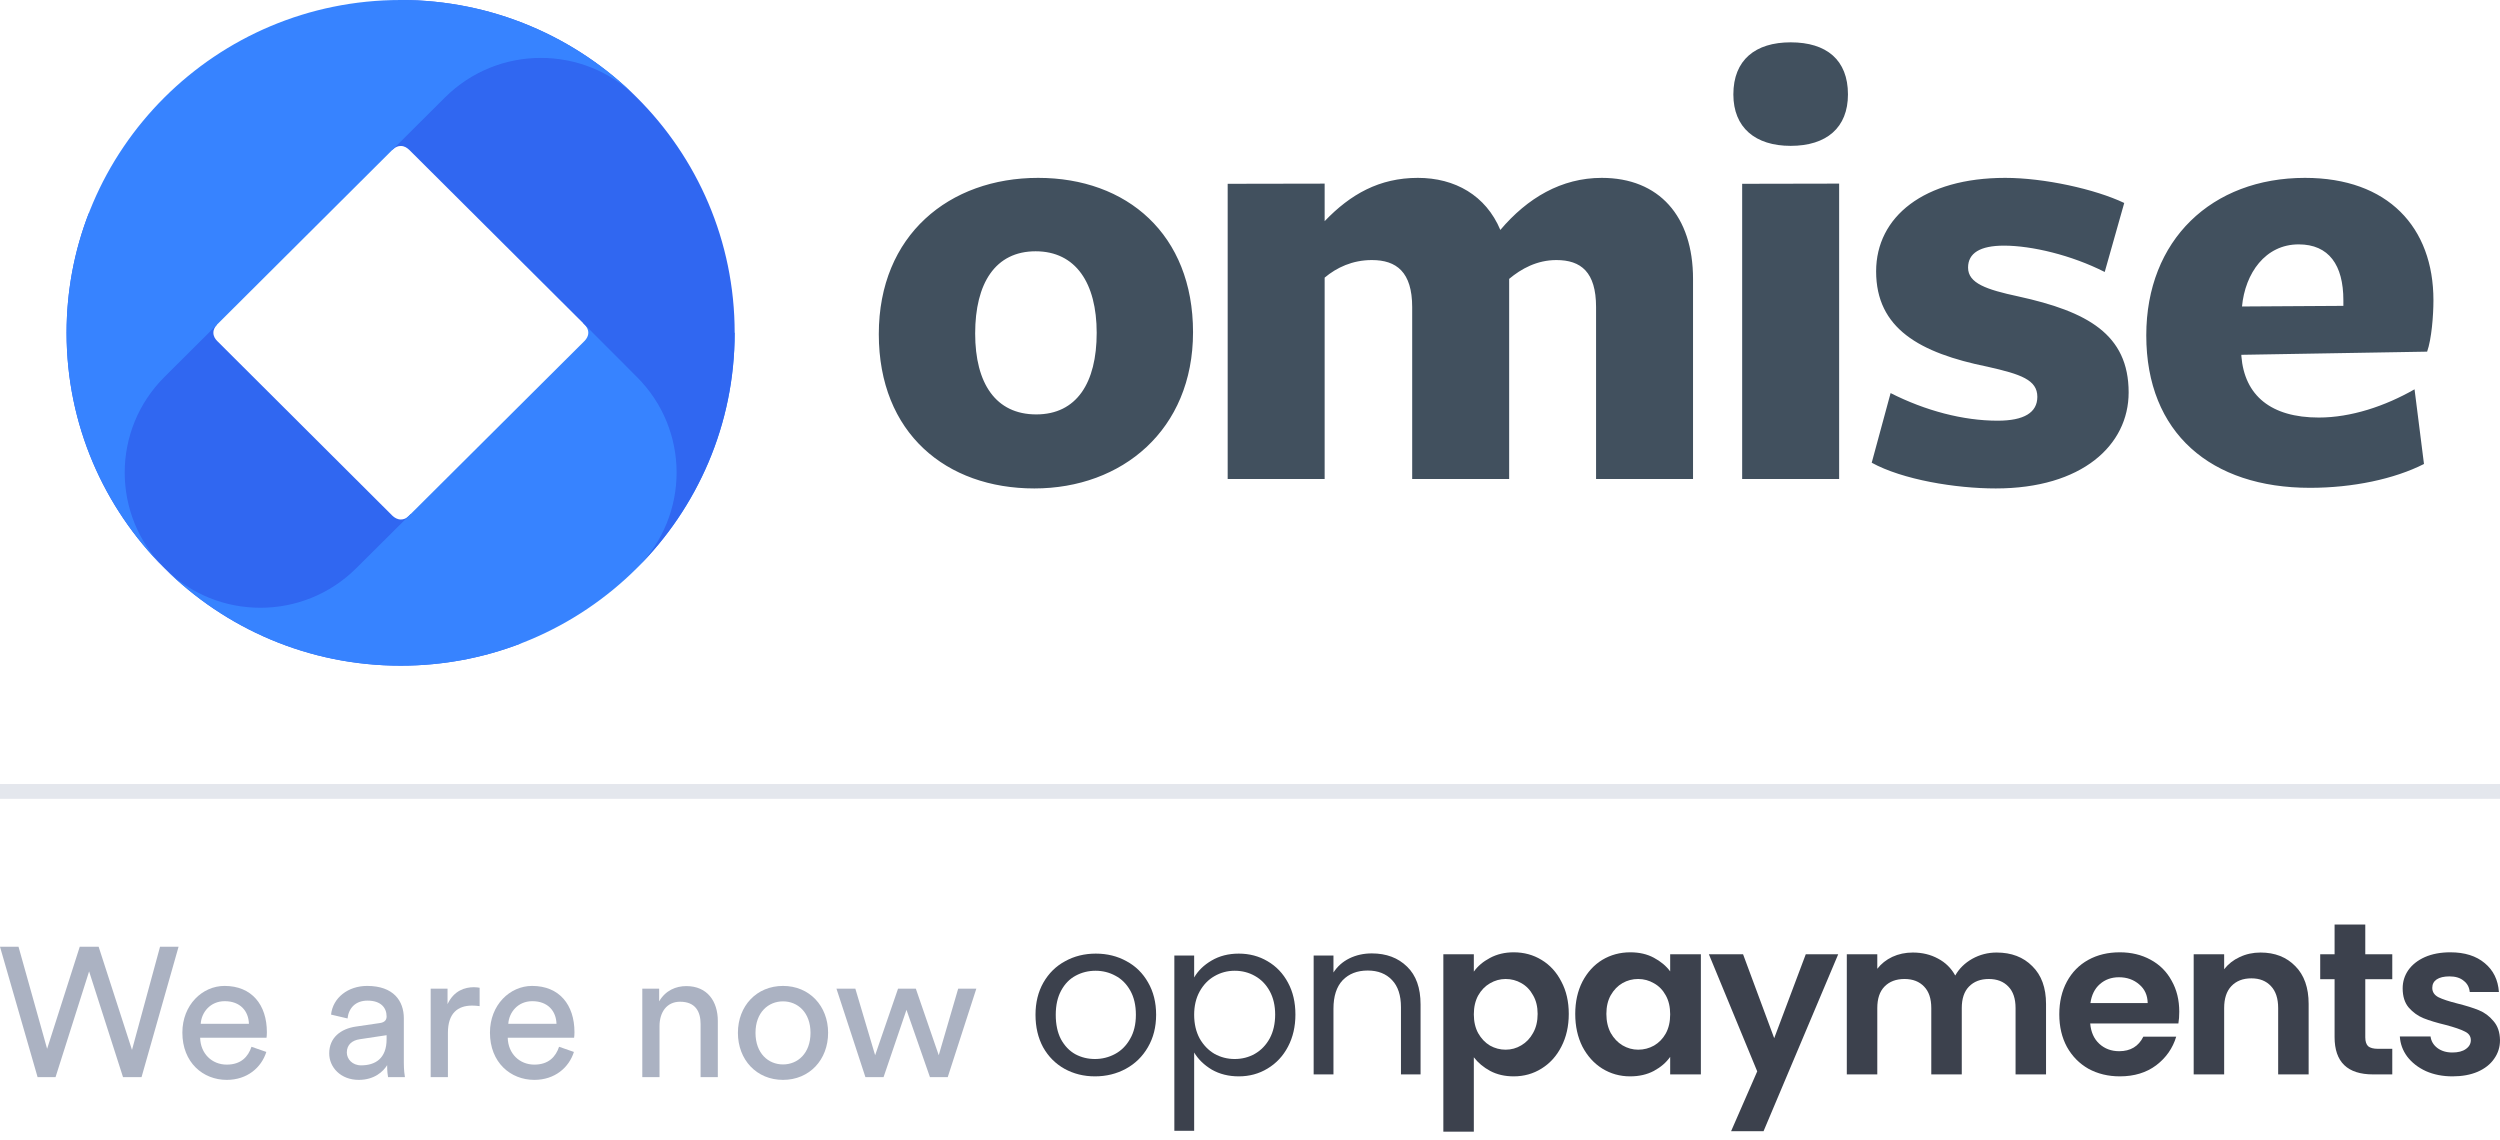
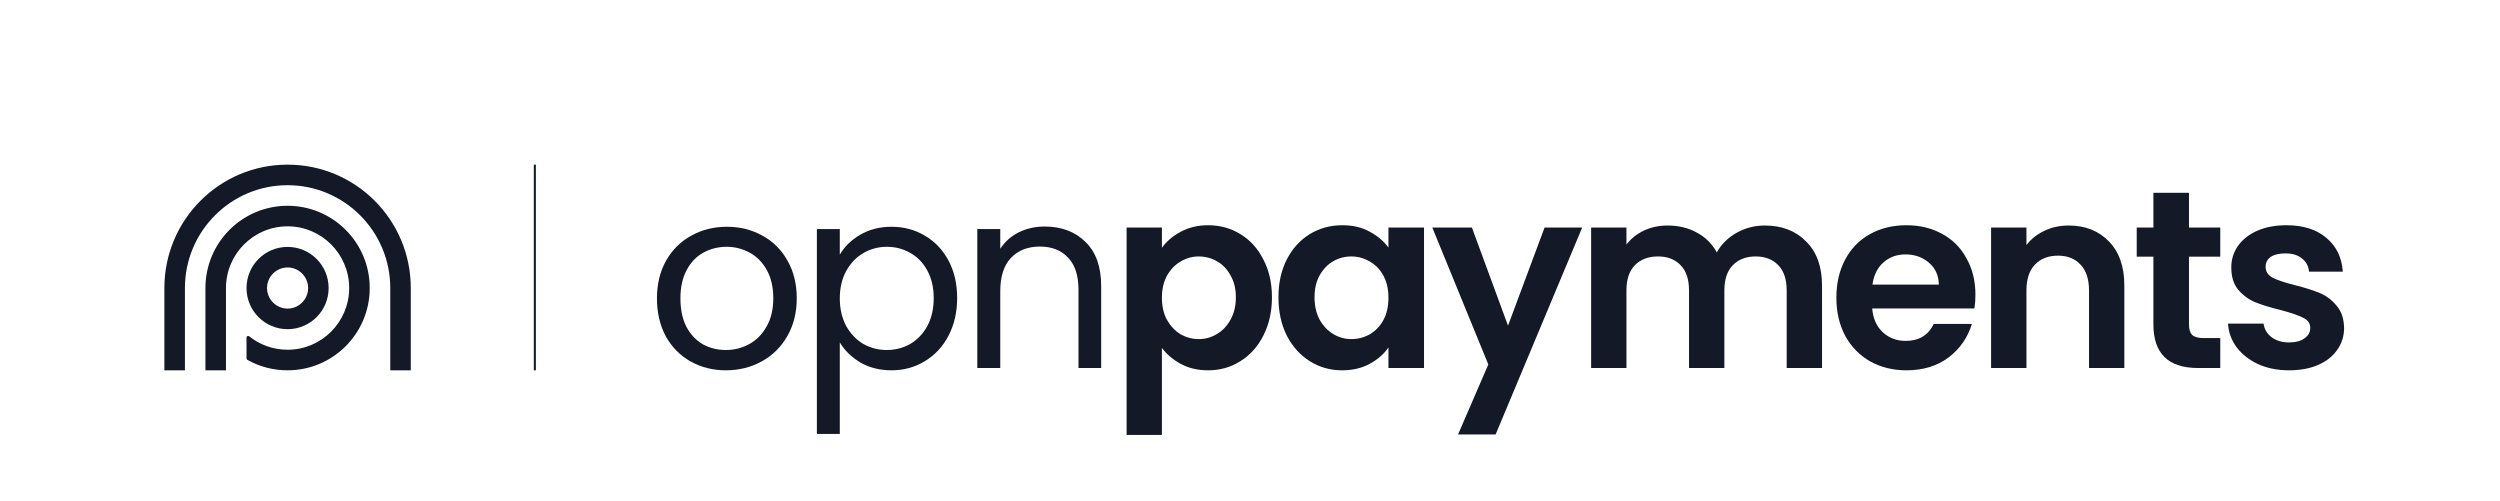
- <svg xmlns="http://www.w3.org/2000/svg" width="169" height="77" viewBox="0 0 169 77" fill="none">
-   <g opacity="0.9">
-     <path fill-rule="evenodd" clip-rule="evenodd" d="M27.096 35.117C26.857 35.117 26.669 34.994 26.528 34.863C26.528 34.863 14.677 23.047 14.675 23.044C14.548 22.91 14.425 22.739 14.425 22.492C14.425 22.261 14.54 22.085 14.667 21.946L5.999 14.423C5.031 16.93 4.5 19.653 4.5 22.499C4.5 34.926 14.61 44.999 27.082 44.999C29.939 44.999 32.672 44.471 35.188 43.506L27.764 34.747C27.612 34.903 27.433 35.117 27.096 35.117Z" fill="#1A56F0" />
-     <path fill-rule="evenodd" clip-rule="evenodd" d="M39.413 21.836L39.416 21.839C39.48 21.903 39.517 21.939 39.519 21.942C39.646 22.077 39.769 22.248 39.769 22.494C39.769 22.721 39.656 22.892 39.533 23.03C37.182 25.372 24.086 38.409 24.086 38.409C20.506 41.976 14.704 41.977 11.121 38.414C15.207 42.483 20.849 45 27.082 45C39.553 45 49.664 34.926 49.664 22.5L39.413 21.836Z" fill="#2176FF" />
-     <path fill-rule="evenodd" clip-rule="evenodd" d="M27.082 0L26.51 10.146C26.524 10.132 26.566 10.09 26.628 10.043C26.75 9.947 26.898 9.868 27.096 9.868C27.343 9.868 27.525 10 27.669 10.135C27.722 10.188 39.47 21.893 39.519 21.942C39.554 21.98 43.052 25.482 43.052 25.482C46.631 29.048 46.633 34.829 43.059 38.398C47.139 34.327 49.664 28.707 49.664 22.5C49.664 10.074 39.554 0 27.082 0Z" fill="#1A56F0" />
-     <path fill-rule="evenodd" clip-rule="evenodd" d="M11.116 25.484L30.079 6.59C33.66 3.022 39.468 3.022 43.05 6.59C38.964 2.519 33.318 0 27.082 0C14.611 0 4.5 10.074 4.5 22.5C4.5 28.71 7.027 34.33 11.11 38.402C7.535 34.833 7.537 29.05 11.116 25.484Z" fill="#2176FF" />
-     <path fill-rule="evenodd" clip-rule="evenodd" d="M124.326 12.412L117.77 12.425V32.382H124.326V12.412ZM117.175 6.382C117.175 8.63 118.664 9.86 121.048 9.86C123.475 9.86 124.922 8.63 124.922 6.382C124.922 4.05 123.475 2.862 121.048 2.862C118.664 2.862 117.175 4.05 117.175 6.382ZM70.007 16.987C67.282 16.987 65.921 19.15 65.921 22.543C65.921 25.936 67.325 28.014 70.05 28.014C72.774 28.014 74.136 25.894 74.136 22.501C74.136 19.15 72.731 16.987 70.007 16.987ZM69.922 33.019C63.962 33.019 59.407 29.287 59.407 22.585C59.407 15.883 64.175 12.024 70.178 12.024C76.18 12.024 80.649 15.841 80.649 22.458C80.649 29.074 75.839 33.019 69.922 33.019ZM107.894 20.761C107.894 18.386 106.872 17.58 105.212 17.58C103.892 17.58 102.828 18.174 102.019 18.852V19.997V32.382H95.464V20.761C95.464 18.386 94.399 17.58 92.739 17.58C91.42 17.58 90.355 18.089 89.546 18.768V32.382H82.991V12.425L89.546 12.413V14.951C91.292 13.127 93.25 12.024 95.846 12.024C98.358 12.024 100.444 13.211 101.423 15.544C103.254 13.381 105.553 12.024 108.277 12.024C112.151 12.024 114.449 14.611 114.449 18.852V32.382H107.894V20.761ZM134.914 33.019C132.189 33.019 128.614 32.426 126.528 31.28L127.805 26.572C130.146 27.76 132.701 28.439 135.042 28.439C136.83 28.439 137.724 27.887 137.724 26.826C137.724 25.681 136.617 25.299 134.361 24.791C129.763 23.858 126.826 22.203 126.826 18.344C126.826 14.653 130.061 12.024 135.552 12.024C138.192 12.024 141.64 12.787 143.598 13.721L142.279 18.386C140.023 17.241 137.34 16.605 135.467 16.605C133.85 16.605 133.041 17.114 133.041 18.089C133.041 19.149 134.275 19.573 136.446 20.04C141.087 21.058 143.896 22.585 143.896 26.53C143.896 30.092 140.746 33.019 134.914 33.019ZM155.39 16.52C157.433 16.52 158.412 17.919 158.412 20.294V20.676L151.559 20.718C151.772 18.47 153.134 16.52 155.39 16.52ZM163.223 26.317C161.222 27.462 158.923 28.226 156.752 28.226C153.517 28.226 151.729 26.741 151.516 24.069V23.985L164.074 23.772C164.372 22.924 164.5 21.355 164.5 20.294C164.5 15.374 161.435 12.024 155.816 12.024C149.515 12.024 145.088 16.223 145.088 22.669C145.088 29.287 149.473 32.977 156.156 32.977C159.051 32.977 161.86 32.382 163.861 31.365L163.223 26.317Z" fill="#2C3D4D" />
+ <svg xmlns="http://www.w3.org/2000/svg" width="150px" height="30px" viewBox="0 0 250 50" version="1.1">
+   <g id="surface1">
+     <path style=" stroke:none;fill-rule:evenodd;fill:rgb(7.451%,9.804%,14.902%);fill-opacity:1;" d="M 39.027 28.805 C 39.027 23.129 34.426 18.52 28.758 18.52 C 23.09 18.52 18.492 23.129 18.492 28.805 L 18.492 37.031 L 16.438 37.031 L 16.438 28.805 C 16.438 21.984 21.949 16.465 28.758 16.465 C 35.566 16.465 41.078 21.984 41.078 28.805 L 41.078 37.031 L 39.027 37.031 Z M 34.918 28.805 C 34.918 32.207 32.156 34.973 28.758 34.973 C 27.301 34.973 25.965 34.469 24.918 33.629 C 24.816 33.547 24.652 33.617 24.652 33.75 L 24.652 35.816 C 24.652 35.891 24.691 35.961 24.754 35.992 C 25.934 36.66 27.301 37.031 28.758 37.031 C 33.297 37.031 36.973 33.348 36.973 28.805 C 36.973 24.258 33.297 20.578 28.758 20.578 C 24.219 20.578 20.543 24.258 20.543 28.805 L 20.543 37.031 L 22.598 37.031 L 22.598 28.805 C 22.598 25.398 25.359 22.633 28.758 22.633 C 32.156 22.633 34.918 25.398 34.918 28.805 Z M 28.758 30.859 C 29.887 30.859 30.812 29.934 30.812 28.805 C 30.812 27.672 29.887 26.746 28.758 26.746 C 27.629 26.746 26.703 27.672 26.703 28.805 C 26.703 29.934 27.629 30.859 28.758 30.859 Z M 28.758 32.918 C 31.027 32.918 32.863 31.078 32.863 28.805 C 32.863 26.531 31.027 24.691 28.758 24.691 C 26.488 24.691 24.652 26.531 24.652 28.805 C 24.652 31.078 26.488 32.918 28.758 32.918 Z M 28.758 32.918 " />
+     <path style=" stroke:none;fill-rule:evenodd;fill:rgb(7.451%,9.804%,14.902%);fill-opacity:1;" d="M 53.383 37.031 L 53.383 16.465 L 53.586 16.465 L 53.586 37.031 Z M 53.383 37.031 " />
+     <path style=" stroke:none;fill-rule:nonzero;fill:rgb(7.451%,9.804%,14.902%);fill-opacity:1;" d="M 72.586 37.031 C 71.289 37.031 70.113 36.734 69.051 36.141 C 68.008 35.551 67.184 34.715 66.578 33.633 C 65.992 32.531 65.695 31.266 65.695 29.828 C 65.695 28.406 66 27.156 66.605 26.074 C 67.227 24.977 68.066 24.141 69.129 23.566 C 70.188 22.973 71.375 22.676 72.688 22.676 C 74 22.676 75.184 22.973 76.242 23.566 C 77.305 24.141 78.137 24.969 78.742 26.051 C 79.363 27.133 79.676 28.391 79.676 29.828 C 79.676 31.266 79.355 32.531 78.719 33.633 C 78.094 34.715 77.246 35.551 76.168 36.141 C 75.09 36.734 73.898 37.031 72.586 37.031 Z M 72.586 35 C 73.41 35 74.184 34.809 74.906 34.418 C 75.629 34.027 76.211 33.445 76.648 32.668 C 77.102 31.891 77.328 30.945 77.328 29.828 C 77.328 28.711 77.109 27.766 76.672 26.988 C 76.234 26.211 75.664 25.637 74.957 25.262 C 74.25 24.875 73.484 24.68 72.66 24.68 C 71.82 24.68 71.047 24.875 70.34 25.262 C 69.648 25.637 69.094 26.211 68.676 26.988 C 68.254 27.766 68.043 28.711 68.043 29.828 C 68.043 30.961 68.246 31.914 68.648 32.695 C 69.07 33.473 69.625 34.055 70.312 34.445 C 71.004 34.816 71.762 35 72.586 35 Z M 72.586 35 " />
+     <path style=" stroke:none;fill-rule:nonzero;fill:rgb(7.451%,9.804%,14.902%);fill-opacity:1;" d="M 83.98 25.465 C 84.438 24.672 85.109 24.012 86 23.488 C 86.91 22.949 87.961 22.676 89.156 22.676 C 90.383 22.676 91.492 22.973 92.484 23.566 C 93.496 24.156 94.285 24.992 94.859 26.074 C 95.43 27.141 95.715 28.383 95.715 29.805 C 95.715 31.207 95.43 32.457 94.859 33.555 C 94.285 34.656 93.496 35.508 92.484 36.117 C 91.492 36.727 90.383 37.031 89.156 37.031 C 87.977 37.031 86.934 36.77 86.027 36.242 C 85.133 35.703 84.453 35.035 83.98 34.242 L 83.98 43.395 L 81.688 43.395 L 81.688 22.906 L 83.98 22.906 Z M 93.371 29.805 C 93.371 28.754 93.16 27.844 92.738 27.062 C 92.316 26.285 91.746 25.695 91.023 25.289 C 90.316 24.883 89.535 24.68 88.676 24.68 C 87.836 24.68 87.051 24.891 86.328 25.312 C 85.621 25.719 85.051 26.32 84.613 27.113 C 84.191 27.891 83.98 28.797 83.98 29.828 C 83.98 30.875 84.191 31.797 84.613 32.594 C 85.051 33.371 85.621 33.969 86.328 34.395 C 87.051 34.797 87.836 35 88.676 35 C 89.535 35 90.316 34.797 91.023 34.395 C 91.746 33.969 92.316 33.371 92.738 32.594 C 93.16 31.797 93.371 30.867 93.371 29.805 Z M 93.371 29.805 " />
+     <path style=" stroke:none;fill-rule:nonzero;fill:rgb(7.451%,9.804%,14.902%);fill-opacity:1;" d="M 104.465 22.652 C 106.148 22.652 107.512 23.168 108.555 24.199 C 109.598 25.215 110.117 26.684 110.117 28.609 L 110.117 36.801 L 107.848 36.801 L 107.848 28.941 C 107.848 27.555 107.504 26.496 106.812 25.77 C 106.125 25.027 105.184 24.656 103.988 24.656 C 102.777 24.656 101.809 25.035 101.086 25.797 C 100.379 26.559 100.027 27.664 100.027 29.117 L 100.027 36.801 L 97.73 36.801 L 97.73 22.906 L 100.027 22.906 L 100.027 24.883 C 100.48 24.172 101.094 23.625 101.867 23.234 C 102.66 22.848 103.523 22.652 104.465 22.652 Z M 104.465 22.652 " />
+     <path style=" stroke:none;fill-rule:nonzero;fill:rgb(7.451%,9.804%,14.902%);fill-opacity:1;" d="M 116.191 24.781 C 116.645 24.141 117.27 23.605 118.059 23.184 C 118.867 22.746 119.785 22.523 120.809 22.523 C 122.004 22.523 123.082 22.82 124.039 23.414 C 125.016 24.004 125.781 24.848 126.336 25.949 C 126.906 27.031 127.195 28.289 127.195 29.727 C 127.195 31.164 126.906 32.441 126.336 33.555 C 125.781 34.656 125.016 35.508 124.039 36.117 C 123.082 36.727 122.004 37.031 120.809 37.031 C 119.785 37.031 118.875 36.82 118.086 36.395 C 117.309 35.973 116.68 35.441 116.191 34.797 L 116.191 43.496 L 112.66 43.496 L 112.66 22.754 L 116.191 22.754 Z M 123.586 29.727 C 123.586 28.883 123.41 28.156 123.055 27.547 C 122.719 26.922 122.266 26.445 121.691 26.125 C 121.137 25.805 120.531 25.645 119.875 25.645 C 119.238 25.645 118.633 25.812 118.059 26.152 C 117.504 26.473 117.051 26.945 116.695 27.57 C 116.359 28.195 116.191 28.934 116.191 29.777 C 116.191 30.621 116.359 31.359 116.695 31.984 C 117.051 32.609 117.504 33.09 118.059 33.43 C 118.633 33.75 119.238 33.91 119.875 33.91 C 120.531 33.91 121.137 33.742 121.691 33.402 C 122.266 33.066 122.719 32.582 123.055 31.957 C 123.41 31.332 123.586 30.59 123.586 29.727 Z M 123.586 29.727 " />
+     <path style=" stroke:none;fill-rule:nonzero;fill:rgb(7.451%,9.804%,14.902%);fill-opacity:1;" d="M 127.844 29.727 C 127.844 28.305 128.121 27.047 128.676 25.949 C 129.246 24.848 130.012 24.004 130.973 23.414 C 131.949 22.82 133.031 22.523 134.227 22.523 C 135.27 22.523 136.18 22.734 136.953 23.16 C 137.742 23.582 138.375 24.113 138.844 24.758 L 138.844 22.754 L 142.402 22.754 L 142.402 36.801 L 138.844 36.801 L 138.844 34.746 C 138.391 35.406 137.762 35.957 136.953 36.395 C 136.16 36.82 135.246 37.031 134.203 37.031 C 133.023 37.031 131.949 36.727 130.973 36.117 C 130.012 35.508 129.246 34.656 128.676 33.555 C 128.121 32.441 127.844 31.164 127.844 29.727 Z M 138.844 29.777 C 138.844 28.914 138.676 28.18 138.34 27.57 C 138.004 26.945 137.551 26.473 136.977 26.152 C 136.406 25.812 135.793 25.645 135.137 25.645 C 134.48 25.645 133.875 25.805 133.32 26.125 C 132.766 26.445 132.309 26.922 131.957 27.547 C 131.621 28.156 131.453 28.883 131.453 29.727 C 131.453 30.57 131.621 31.316 131.957 31.957 C 132.309 32.582 132.766 33.066 133.32 33.402 C 133.891 33.742 134.496 33.91 135.137 33.91 C 135.793 33.91 136.406 33.75 136.977 33.43 C 137.551 33.09 138.004 32.617 138.34 32.008 C 138.676 31.383 138.844 30.641 138.844 29.777 Z M 138.844 29.777 " />
+     <path style=" stroke:none;fill-rule:nonzero;fill:rgb(7.451%,9.804%,14.902%);fill-opacity:1;" d="M 158.219 22.754 L 149.562 43.445 L 145.805 43.445 L 148.832 36.445 L 143.23 22.754 L 147.191 22.754 L 150.801 32.566 L 154.457 22.754 Z M 158.219 22.754 " />
+     <path style=" stroke:none;fill-rule:nonzero;fill:rgb(7.451%,9.804%,14.902%);fill-opacity:1;" d="M 176.473 22.551 C 178.191 22.551 179.57 23.082 180.613 24.148 C 181.672 25.195 182.203 26.668 182.203 28.559 L 182.203 36.801 L 178.668 36.801 L 178.668 29.043 C 178.668 27.941 178.391 27.105 177.836 26.531 C 177.281 25.941 176.523 25.645 175.566 25.645 C 174.605 25.645 173.84 25.941 173.27 26.531 C 172.715 27.105 172.438 27.941 172.438 29.043 L 172.438 36.801 L 168.902 36.801 L 168.902 29.043 C 168.902 27.941 168.625 27.105 168.07 26.531 C 167.516 25.941 166.758 25.645 165.801 25.645 C 164.824 25.645 164.051 25.941 163.48 26.531 C 162.922 27.105 162.645 27.941 162.645 29.043 L 162.645 36.801 L 159.113 36.801 L 159.113 22.754 L 162.645 22.754 L 162.645 24.453 C 163.102 23.859 163.68 23.395 164.387 23.059 C 165.109 22.719 165.902 22.551 166.758 22.551 C 167.852 22.551 168.828 22.785 169.688 23.262 C 170.543 23.719 171.207 24.375 171.68 25.238 C 172.133 24.426 172.789 23.777 173.648 23.285 C 174.523 22.797 175.465 22.551 176.473 22.551 Z M 176.473 22.551 " />
+     <path style=" stroke:none;fill-rule:nonzero;fill:rgb(7.451%,9.804%,14.902%);fill-opacity:1;" d="M 197.543 29.473 C 197.543 29.98 197.508 30.438 197.441 30.844 L 187.219 30.844 C 187.305 31.855 187.656 32.652 188.281 33.227 C 188.902 33.801 189.668 34.09 190.578 34.09 C 191.891 34.09 192.824 33.523 193.379 32.391 L 197.188 32.391 C 196.785 33.742 196.012 34.855 194.867 35.738 C 193.723 36.598 192.316 37.031 190.652 37.031 C 189.305 37.031 188.094 36.734 187.02 36.141 C 185.957 35.535 185.125 34.68 184.52 33.582 C 183.934 32.48 183.637 31.215 183.637 29.777 C 183.637 28.324 183.934 27.047 184.52 25.949 C 185.109 24.848 185.934 24.004 186.992 23.414 C 188.055 22.82 189.273 22.523 190.652 22.523 C 191.98 22.523 193.168 22.812 194.211 23.387 C 195.27 23.961 196.086 24.781 196.656 25.848 C 197.246 26.895 197.543 28.105 197.543 29.473 Z M 193.883 28.457 C 193.867 27.547 193.539 26.82 192.898 26.277 C 192.258 25.719 191.477 25.441 190.551 25.441 C 189.676 25.441 188.938 25.711 188.332 26.254 C 187.742 26.777 187.379 27.512 187.246 28.457 Z M 193.883 28.457 " />
+     <path style=" stroke:none;fill-rule:nonzero;fill:rgb(7.451%,9.804%,14.902%);fill-opacity:1;" d="M 206.859 22.551 C 208.523 22.551 209.871 23.082 210.895 24.148 C 211.922 25.195 212.434 26.668 212.434 28.559 L 212.434 36.801 L 208.902 36.801 L 208.902 29.043 C 208.902 27.926 208.625 27.074 208.07 26.48 C 207.512 25.871 206.758 25.566 205.797 25.566 C 204.82 25.566 204.047 25.871 203.477 26.48 C 202.922 27.074 202.645 27.926 202.645 29.043 L 202.645 36.801 L 199.109 36.801 L 199.109 22.754 L 202.645 22.754 L 202.645 24.504 C 203.113 23.895 203.711 23.422 204.434 23.082 C 205.176 22.727 205.98 22.551 206.859 22.551 Z M 206.859 22.551 " />
+     <path style=" stroke:none;fill-rule:nonzero;fill:rgb(7.451%,9.804%,14.902%);fill-opacity:1;" d="M 218.898 25.668 L 218.898 32.465 C 218.898 32.938 219.008 33.285 219.227 33.504 C 219.461 33.707 219.848 33.809 220.387 33.809 L 222.027 33.809 L 222.027 36.801 L 219.805 36.801 C 216.828 36.801 215.34 35.348 215.34 32.441 L 215.34 25.668 L 213.672 25.668 L 213.672 22.754 L 215.34 22.754 L 215.34 19.277 L 218.898 19.277 L 218.898 22.754 L 222.027 22.754 L 222.027 25.668 Z M 218.898 25.668 " />
+     <path style=" stroke:none;fill-rule:nonzero;fill:rgb(7.451%,9.804%,14.902%);fill-opacity:1;" d="M 228.906 37.031 C 227.762 37.031 226.738 36.828 225.832 36.422 C 224.922 36 224.195 35.434 223.66 34.723 C 223.137 34.012 222.852 33.227 222.801 32.363 L 226.359 32.363 C 226.426 32.906 226.688 33.352 227.141 33.707 C 227.613 34.062 228.191 34.242 228.883 34.242 C 229.555 34.242 230.078 34.105 230.445 33.836 C 230.836 33.562 231.027 33.219 231.027 32.797 C 231.027 32.34 230.793 32 230.32 31.781 C 229.867 31.543 229.137 31.289 228.125 31.02 C 227.082 30.766 226.227 30.504 225.551 30.234 C 224.895 29.965 224.324 29.551 223.836 28.992 C 223.363 28.434 223.129 27.68 223.129 26.734 C 223.129 25.957 223.348 25.246 223.785 24.605 C 224.238 23.961 224.879 23.453 225.703 23.082 C 226.547 22.711 227.527 22.523 228.656 22.523 C 230.32 22.523 231.652 22.949 232.645 23.793 C 233.637 24.621 234.18 25.746 234.281 27.164 L 230.902 27.164 C 230.852 26.609 230.613 26.168 230.195 25.848 C 229.793 25.508 229.246 25.34 228.555 25.34 C 227.914 25.34 227.418 25.457 227.066 25.695 C 226.73 25.93 226.562 26.262 226.562 26.684 C 226.562 27.156 226.797 27.52 227.27 27.773 C 227.738 28.012 228.469 28.258 229.461 28.508 C 230.473 28.762 231.305 29.023 231.961 29.297 C 232.617 29.566 233.18 29.988 233.652 30.562 C 234.141 31.121 234.391 31.863 234.41 32.797 C 234.41 33.605 234.18 34.332 233.727 34.977 C 233.289 35.617 232.652 36.125 231.812 36.496 C 230.984 36.852 230.016 37.031 228.906 37.031 Z M 228.906 37.031 " />
  </g>
-   <path fill-rule="evenodd" clip-rule="evenodd" d="M169 54H0L0 53H169V54Z" fill="#E4E7ED" />
-   <path d="M8.923 70.974L6.668 64H5.391L3.185 70.899L1.252 64H0L2.541 72.814H3.755L6.023 65.666L8.316 72.814H9.568L12.071 64H10.819L8.923 70.974Z" fill="#ABB2C2" />
-   <path d="M13.568 69.209C13.617 68.438 14.212 67.68 15.191 67.68C16.244 67.68 16.802 68.351 16.827 69.209H13.568ZM17 70.762C16.777 71.434 16.294 71.968 15.327 71.968C14.323 71.968 13.555 71.222 13.53 70.153H18.017C18.029 70.079 18.041 69.93 18.041 69.78C18.041 67.916 17.013 66.648 15.179 66.648C13.679 66.648 12.328 67.928 12.328 69.805C12.328 71.832 13.729 73 15.327 73C16.715 73 17.67 72.167 18.004 71.111L17 70.762Z" fill="#ABB2C2" />
-   <path d="M22.255 71.21C22.255 72.155 23.036 73 24.25 73C25.316 73 25.911 72.428 26.171 72.005C26.171 72.441 26.208 72.664 26.233 72.814H27.373C27.349 72.664 27.299 72.354 27.299 71.832V68.836C27.299 67.667 26.605 66.648 24.82 66.648C23.532 66.648 22.503 67.443 22.379 68.587L23.494 68.848C23.569 68.152 24.027 67.642 24.845 67.642C25.75 67.642 26.134 68.127 26.134 68.711C26.134 68.923 26.035 69.109 25.675 69.159L24.064 69.395C23.036 69.544 22.255 70.141 22.255 71.21ZM24.411 72.018C23.817 72.018 23.445 71.595 23.445 71.148C23.445 70.613 23.817 70.327 24.312 70.253L26.134 69.979V70.253C26.134 71.558 25.366 72.018 24.411 72.018Z" fill="#ABB2C2" />
-   <path d="M32.423 66.772C32.361 66.76 32.2 66.735 32.039 66.735C31.431 66.735 30.688 66.959 30.254 67.879V66.834H29.114V72.814H30.279V69.818C30.279 68.5 30.936 67.978 31.915 67.978C32.076 67.978 32.249 67.99 32.423 68.015V66.772Z" fill="#ABB2C2" />
-   <path d="M34.36 69.209C34.41 68.438 35.004 67.68 35.983 67.68C37.037 67.68 37.595 68.351 37.619 69.209H34.36ZM37.793 70.762C37.57 71.434 37.087 71.968 36.12 71.968C35.116 71.968 34.348 71.222 34.323 70.153H38.809C38.822 70.079 38.834 69.93 38.834 69.78C38.834 67.916 37.805 66.648 35.971 66.648C34.471 66.648 33.121 67.928 33.121 69.805C33.121 71.832 34.521 73 36.12 73C37.508 73 38.462 72.167 38.797 71.111L37.793 70.762Z" fill="#ABB2C2" />
-   <path d="M44.584 69.358C44.584 68.45 45.055 67.717 45.972 67.717C47.013 67.717 47.36 68.388 47.36 69.221V72.814H48.525V69.022C48.525 67.692 47.819 66.66 46.394 66.66C45.7 66.66 44.993 66.946 44.559 67.692V66.834H43.419V72.814H44.584V69.358Z" fill="#ABB2C2" />
-   <path d="M52.931 71.956C51.94 71.956 51.072 71.21 51.072 69.818C51.072 68.438 51.94 67.692 52.931 67.692C53.923 67.692 54.79 68.438 54.79 69.818C54.79 71.21 53.923 71.956 52.931 71.956ZM52.931 66.648C51.147 66.648 49.883 68.003 49.883 69.818C49.883 71.645 51.147 73 52.931 73C54.716 73 55.98 71.645 55.98 69.818C55.98 68.003 54.716 66.648 52.931 66.648Z" fill="#ABB2C2" />
-   <path d="M60.708 66.834L59.159 71.334L57.821 66.834H56.544L58.502 72.814H59.729L61.278 68.264L62.864 72.814H64.067L66 66.834H64.773L63.459 71.334L61.91 66.834H60.708Z" fill="#ABB2C2" />
-   <path d="M74.018 72.762C73.263 72.762 72.576 72.591 71.958 72.249C71.349 71.907 70.868 71.423 70.515 70.797C70.172 70.162 70 69.429 70 68.598C70 67.778 70.177 67.054 70.53 66.429C70.893 65.793 71.384 65.31 72.002 64.978C72.62 64.635 73.312 64.464 74.077 64.464C74.843 64.464 75.534 64.635 76.153 64.978C76.771 65.31 77.257 65.789 77.61 66.414C77.973 67.04 78.154 67.768 78.154 68.598C78.154 69.429 77.968 70.162 77.595 70.797C77.232 71.423 76.737 71.907 76.109 72.249C75.481 72.591 74.784 72.762 74.018 72.762ZM74.018 71.589C74.499 71.589 74.951 71.477 75.373 71.252C75.794 71.027 76.133 70.69 76.388 70.24C76.653 69.791 76.786 69.243 76.786 68.598C76.786 67.953 76.658 67.406 76.403 66.957C76.148 66.507 75.814 66.175 75.402 65.96C74.99 65.735 74.543 65.623 74.062 65.623C73.572 65.623 73.121 65.735 72.708 65.96C72.306 66.175 71.982 66.507 71.737 66.957C71.492 67.406 71.369 67.953 71.369 68.598C71.369 69.253 71.487 69.805 71.722 70.255C71.968 70.704 72.291 71.042 72.694 71.266C73.096 71.481 73.537 71.589 74.018 71.589Z" fill="#3C414D" />
-   <path d="M80.725 66.077C80.99 65.618 81.383 65.237 81.903 64.933C82.433 64.621 83.046 64.464 83.743 64.464C84.459 64.464 85.107 64.635 85.686 64.978C86.274 65.32 86.736 65.803 87.069 66.429C87.403 67.044 87.57 67.763 87.57 68.584C87.57 69.395 87.403 70.118 87.069 70.753C86.736 71.389 86.274 71.882 85.686 72.234C85.107 72.586 84.459 72.762 83.743 72.762C83.056 72.762 82.447 72.61 81.917 72.307C81.397 71.995 81 71.609 80.725 71.149V76.441H79.386V64.596H80.725V66.077ZM86.201 68.584C86.201 67.978 86.078 67.45 85.833 67.001C85.587 66.551 85.254 66.209 84.832 65.974C84.42 65.74 83.963 65.623 83.463 65.623C82.972 65.623 82.516 65.745 82.094 65.989C81.682 66.224 81.348 66.57 81.093 67.03C80.848 67.479 80.725 68.002 80.725 68.598C80.725 69.204 80.848 69.737 81.093 70.196C81.348 70.646 81.682 70.993 82.094 71.237C82.516 71.472 82.972 71.589 83.463 71.589C83.963 71.589 84.42 71.472 84.832 71.237C85.254 70.993 85.587 70.646 85.833 70.196C86.078 69.737 86.201 69.2 86.201 68.584Z" fill="#3C414D" />
-   <path d="M92.733 64.45C93.714 64.45 94.509 64.748 95.117 65.344C95.726 65.93 96.03 66.781 96.03 67.895V72.63H94.705V68.085C94.705 67.284 94.504 66.673 94.102 66.253C93.699 65.823 93.15 65.608 92.453 65.608C91.747 65.608 91.182 65.828 90.76 66.267C90.348 66.707 90.142 67.347 90.142 68.188V72.63H88.803V64.596H90.142V65.74C90.407 65.329 90.765 65.012 91.217 64.787C91.678 64.562 92.183 64.45 92.733 64.45Z" fill="#3C414D" />
-   <path d="M99.631 65.681C99.896 65.31 100.259 65.002 100.72 64.758C101.191 64.504 101.726 64.376 102.325 64.376C103.021 64.376 103.649 64.547 104.209 64.889C104.778 65.232 105.224 65.72 105.548 66.356C105.882 66.981 106.049 67.709 106.049 68.54C106.049 69.371 105.882 70.108 105.548 70.753C105.224 71.389 104.778 71.882 104.209 72.234C103.649 72.586 103.021 72.762 102.325 72.762C101.726 72.762 101.196 72.64 100.735 72.395C100.284 72.151 99.916 71.843 99.631 71.472V76.5H97.57V64.508H99.631V65.681ZM103.944 68.54C103.944 68.051 103.841 67.631 103.635 67.279C103.438 66.918 103.173 66.644 102.84 66.458C102.516 66.272 102.163 66.18 101.78 66.18C101.407 66.18 101.054 66.277 100.72 66.473C100.396 66.659 100.131 66.932 99.925 67.294C99.729 67.655 99.631 68.081 99.631 68.569C99.631 69.058 99.729 69.483 99.925 69.844C100.131 70.206 100.396 70.485 100.72 70.68C101.054 70.866 101.407 70.959 101.78 70.959C102.163 70.959 102.516 70.861 102.84 70.665C103.173 70.47 103.438 70.191 103.635 69.83C103.841 69.468 103.944 69.038 103.944 68.54Z" fill="#3C414D" />
-   <path d="M106.486 68.54C106.486 67.719 106.648 66.991 106.972 66.356C107.306 65.72 107.752 65.232 108.311 64.889C108.881 64.547 109.514 64.376 110.21 64.376C110.819 64.376 111.349 64.499 111.8 64.743C112.261 64.987 112.629 65.295 112.904 65.666V64.508H114.979V72.63H112.904V71.442C112.639 71.824 112.271 72.141 111.8 72.395C111.339 72.64 110.804 72.762 110.196 72.762C109.509 72.762 108.881 72.586 108.311 72.234C107.752 71.882 107.306 71.389 106.972 70.753C106.648 70.108 106.486 69.371 106.486 68.54ZM112.904 68.569C112.904 68.071 112.806 67.646 112.609 67.294C112.413 66.932 112.148 66.659 111.815 66.473C111.481 66.277 111.123 66.18 110.74 66.18C110.357 66.18 110.004 66.272 109.68 66.458C109.357 66.644 109.092 66.918 108.886 67.279C108.689 67.631 108.591 68.051 108.591 68.54C108.591 69.028 108.689 69.459 108.886 69.83C109.092 70.191 109.357 70.47 109.68 70.665C110.014 70.861 110.367 70.959 110.74 70.959C111.123 70.959 111.481 70.866 111.815 70.68C112.148 70.485 112.413 70.211 112.609 69.859C112.806 69.498 112.904 69.067 112.904 68.569Z" fill="#3C414D" />
-   <path d="M124.263 64.508L119.215 76.471H117.021L118.788 72.425L115.52 64.508H117.831L119.936 70.182L122.07 64.508H124.263Z" fill="#3C414D" />
-   <path d="M134.971 64.391C135.972 64.391 136.777 64.699 137.385 65.315C138.003 65.921 138.312 66.771 138.312 67.865V72.63H136.252V68.144C136.252 67.509 136.09 67.025 135.766 66.693C135.442 66.351 135 66.18 134.441 66.18C133.882 66.18 133.435 66.351 133.102 66.693C132.778 67.025 132.616 67.509 132.616 68.144V72.63H130.555V68.144C130.555 67.509 130.393 67.025 130.07 66.693C129.746 66.351 129.304 66.18 128.745 66.18C128.176 66.18 127.724 66.351 127.391 66.693C127.067 67.025 126.905 67.509 126.905 68.144V72.63H124.844V64.508H126.905V65.491C127.17 65.148 127.508 64.88 127.921 64.684C128.342 64.489 128.804 64.391 129.304 64.391C129.942 64.391 130.511 64.528 131.012 64.802C131.512 65.065 131.9 65.447 132.174 65.945C132.439 65.476 132.822 65.1 133.322 64.816C133.833 64.533 134.382 64.391 134.971 64.391Z" fill="#3C414D" />
-   <path d="M147.318 68.393C147.318 68.686 147.299 68.95 147.259 69.185H141.298C141.347 69.771 141.553 70.231 141.916 70.563C142.279 70.895 142.726 71.061 143.256 71.061C144.021 71.061 144.566 70.734 144.89 70.079H147.112C146.877 70.861 146.425 71.506 145.758 72.014C145.091 72.513 144.271 72.762 143.3 72.762C142.515 72.762 141.808 72.591 141.18 72.249C140.562 71.897 140.076 71.403 139.723 70.768C139.38 70.133 139.208 69.4 139.208 68.569C139.208 67.729 139.38 66.991 139.723 66.356C140.067 65.72 140.547 65.232 141.166 64.889C141.784 64.547 142.495 64.376 143.3 64.376C144.075 64.376 144.767 64.543 145.375 64.875C145.994 65.207 146.469 65.681 146.803 66.297C147.147 66.903 147.318 67.602 147.318 68.393ZM145.184 67.807C145.174 67.279 144.983 66.859 144.61 66.546C144.237 66.224 143.781 66.062 143.241 66.062C142.731 66.062 142.299 66.219 141.946 66.531C141.602 66.834 141.391 67.26 141.313 67.807H145.184Z" fill="#3C414D" />
-   <path d="M152.811 64.391C153.783 64.391 154.568 64.699 155.166 65.315C155.765 65.921 156.064 66.771 156.064 67.865V72.63H154.004V68.144C154.004 67.499 153.842 67.005 153.518 66.663C153.194 66.311 152.752 66.136 152.193 66.136C151.624 66.136 151.173 66.311 150.839 66.663C150.515 67.005 150.353 67.499 150.353 68.144V72.63H148.293V64.508H150.353V65.52C150.628 65.168 150.976 64.894 151.398 64.699C151.83 64.494 152.301 64.391 152.811 64.391Z" fill="#3C414D" />
-   <path d="M159.893 66.194V70.123C159.893 70.397 159.957 70.597 160.085 70.724C160.222 70.841 160.448 70.9 160.762 70.9H161.718V72.63H160.423C158.686 72.63 157.818 71.789 157.818 70.108V66.194H156.846V64.508H157.818V62.5H159.893V64.508H161.718V66.194H159.893Z" fill="#3C414D" />
-   <path d="M165.791 72.762C165.124 72.762 164.525 72.644 163.995 72.41C163.466 72.166 163.044 71.838 162.73 71.428C162.425 71.017 162.259 70.563 162.229 70.064H164.305C164.344 70.377 164.496 70.636 164.761 70.841C165.036 71.047 165.374 71.149 165.776 71.149C166.169 71.149 166.473 71.071 166.689 70.915C166.915 70.758 167.028 70.558 167.028 70.314C167.028 70.05 166.89 69.854 166.615 69.727C166.351 69.59 165.924 69.444 165.335 69.287C164.727 69.141 164.226 68.989 163.834 68.833C163.451 68.677 163.117 68.437 162.833 68.115C162.558 67.792 162.42 67.357 162.42 66.81C162.42 66.36 162.548 65.95 162.803 65.579C163.068 65.207 163.441 64.914 163.922 64.699C164.412 64.484 164.987 64.376 165.644 64.376C166.615 64.376 167.391 64.621 167.97 65.109C168.549 65.588 168.868 66.238 168.926 67.059H166.954C166.925 66.737 166.787 66.483 166.542 66.297C166.306 66.101 165.987 66.004 165.585 66.004C165.212 66.004 164.923 66.072 164.717 66.209C164.52 66.346 164.422 66.536 164.422 66.781C164.422 67.054 164.56 67.264 164.834 67.411C165.109 67.548 165.536 67.689 166.115 67.836C166.704 67.983 167.19 68.134 167.572 68.291C167.955 68.447 168.284 68.691 168.558 69.024C168.843 69.346 168.99 69.776 169 70.314C169 70.783 168.868 71.203 168.603 71.574C168.347 71.946 167.975 72.239 167.484 72.454C167.003 72.659 166.439 72.762 165.791 72.762Z" fill="#3C414D" />
</svg>
